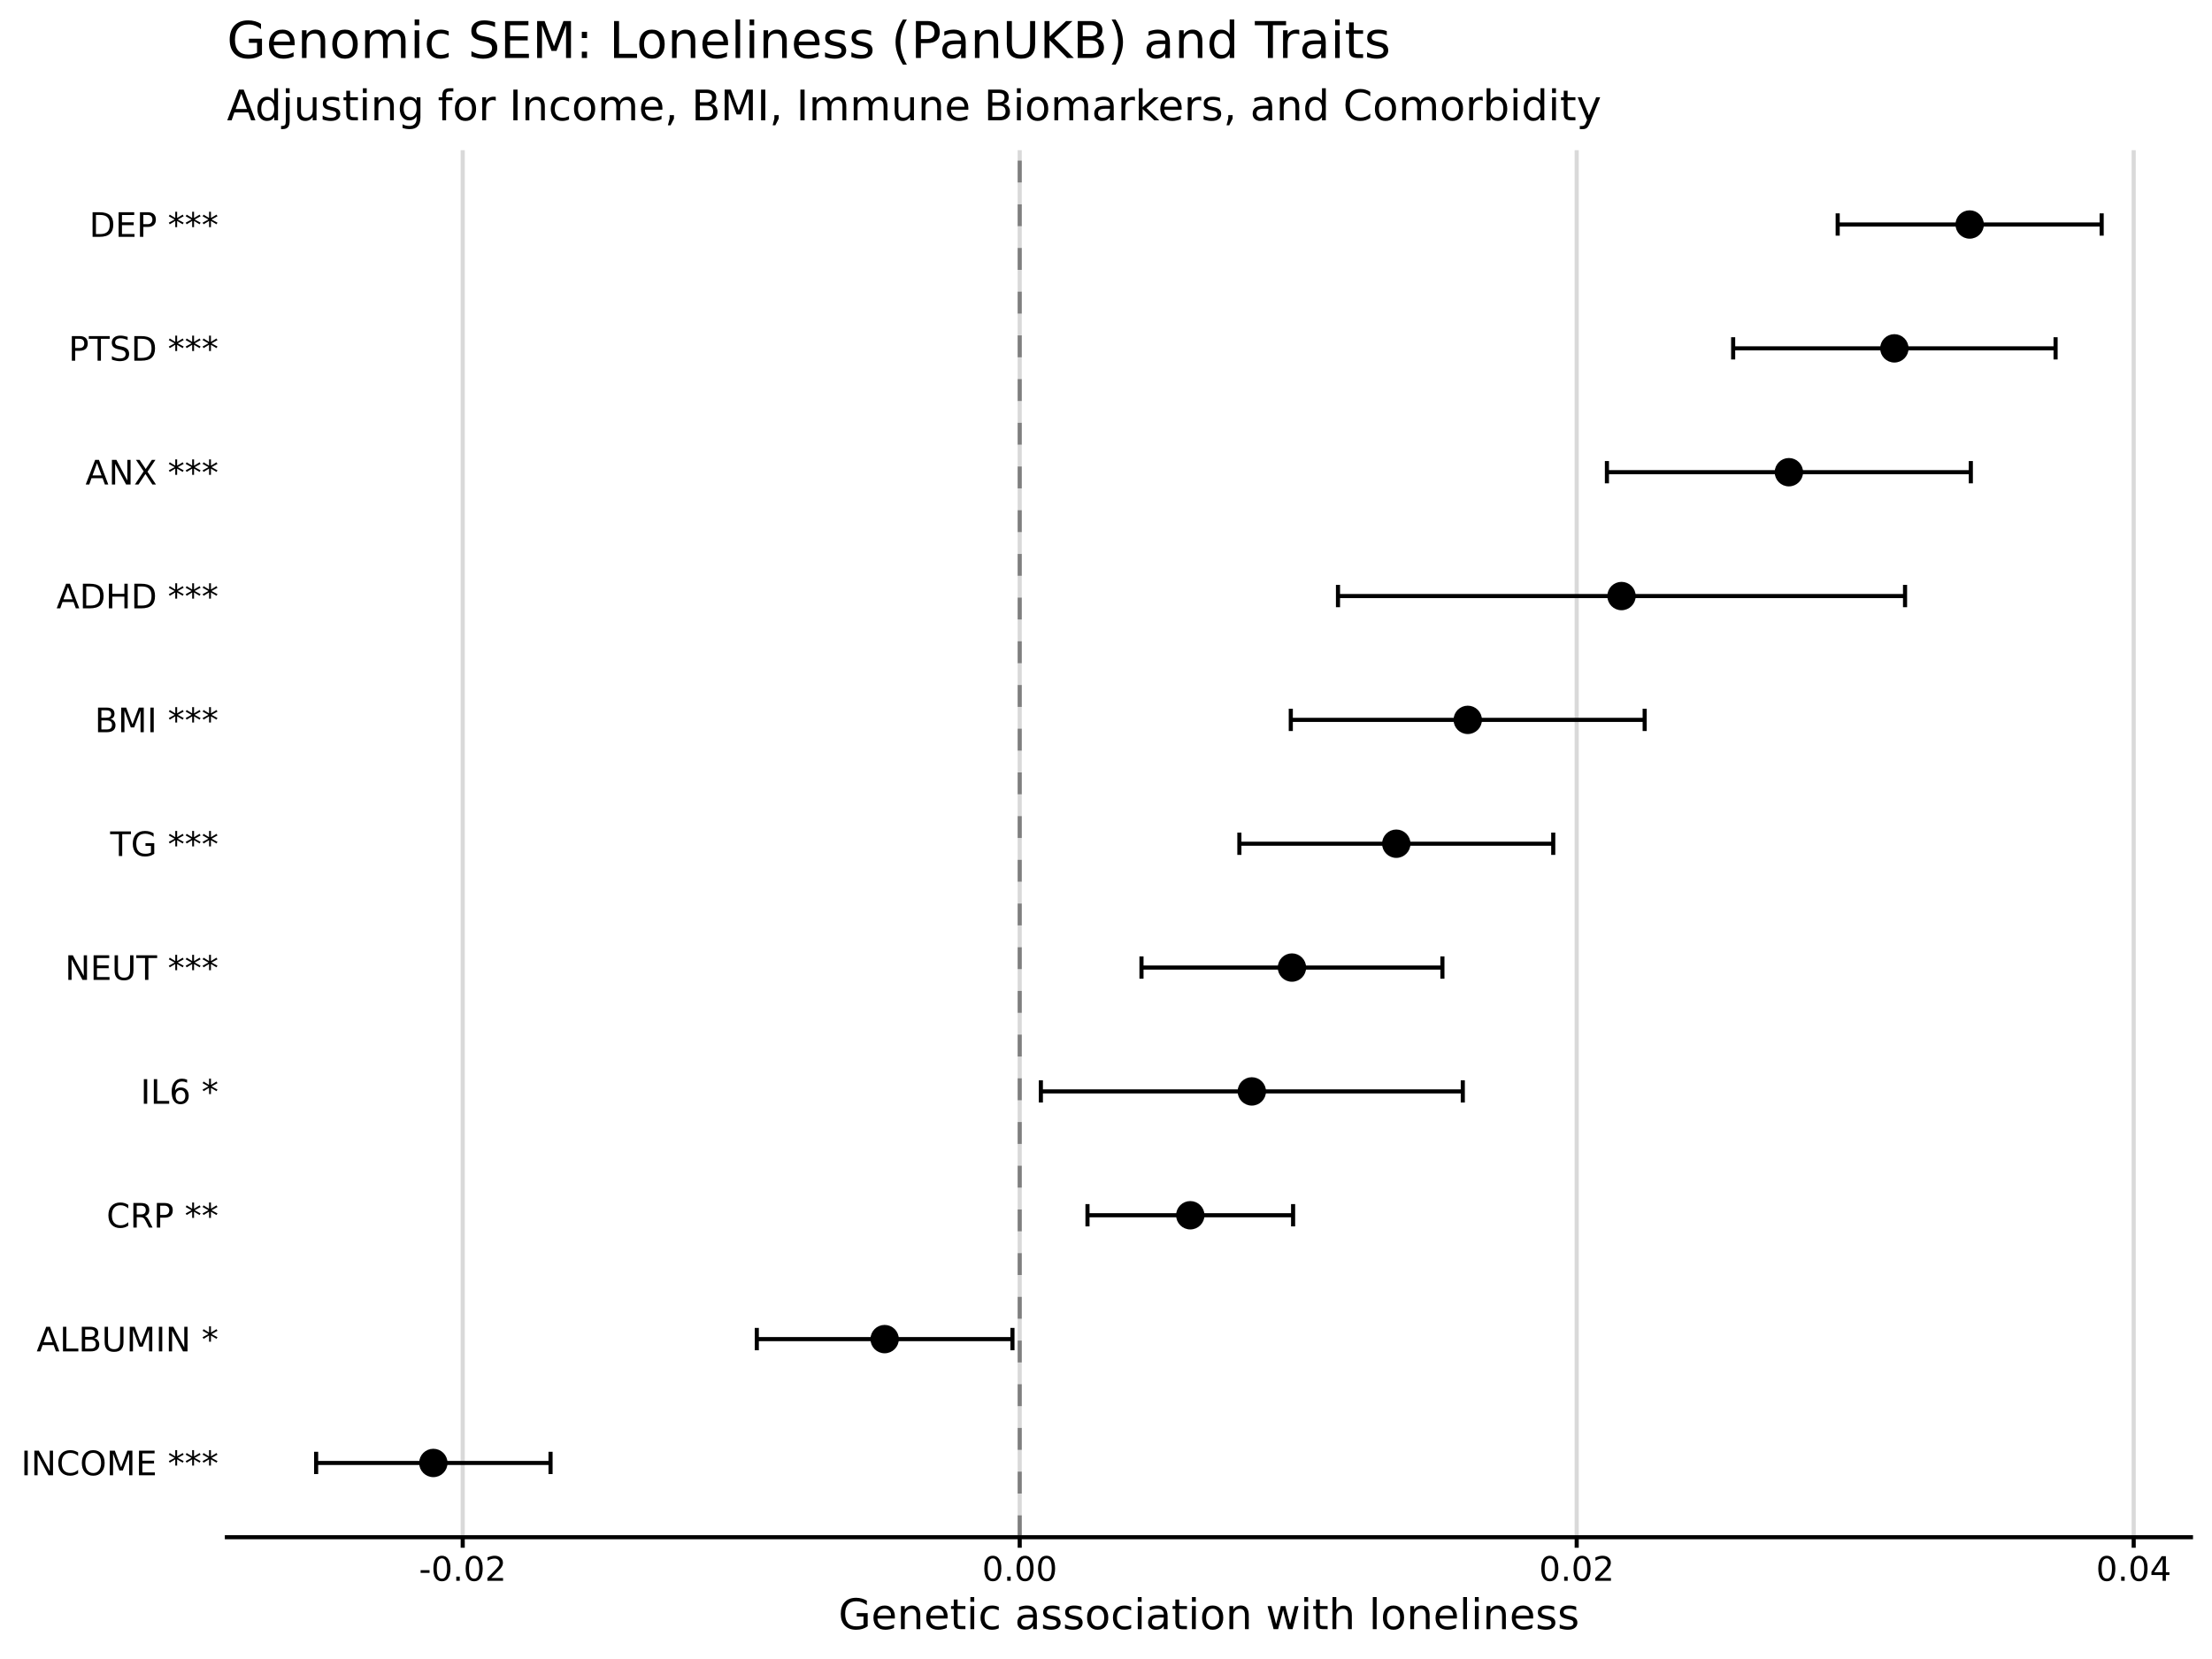
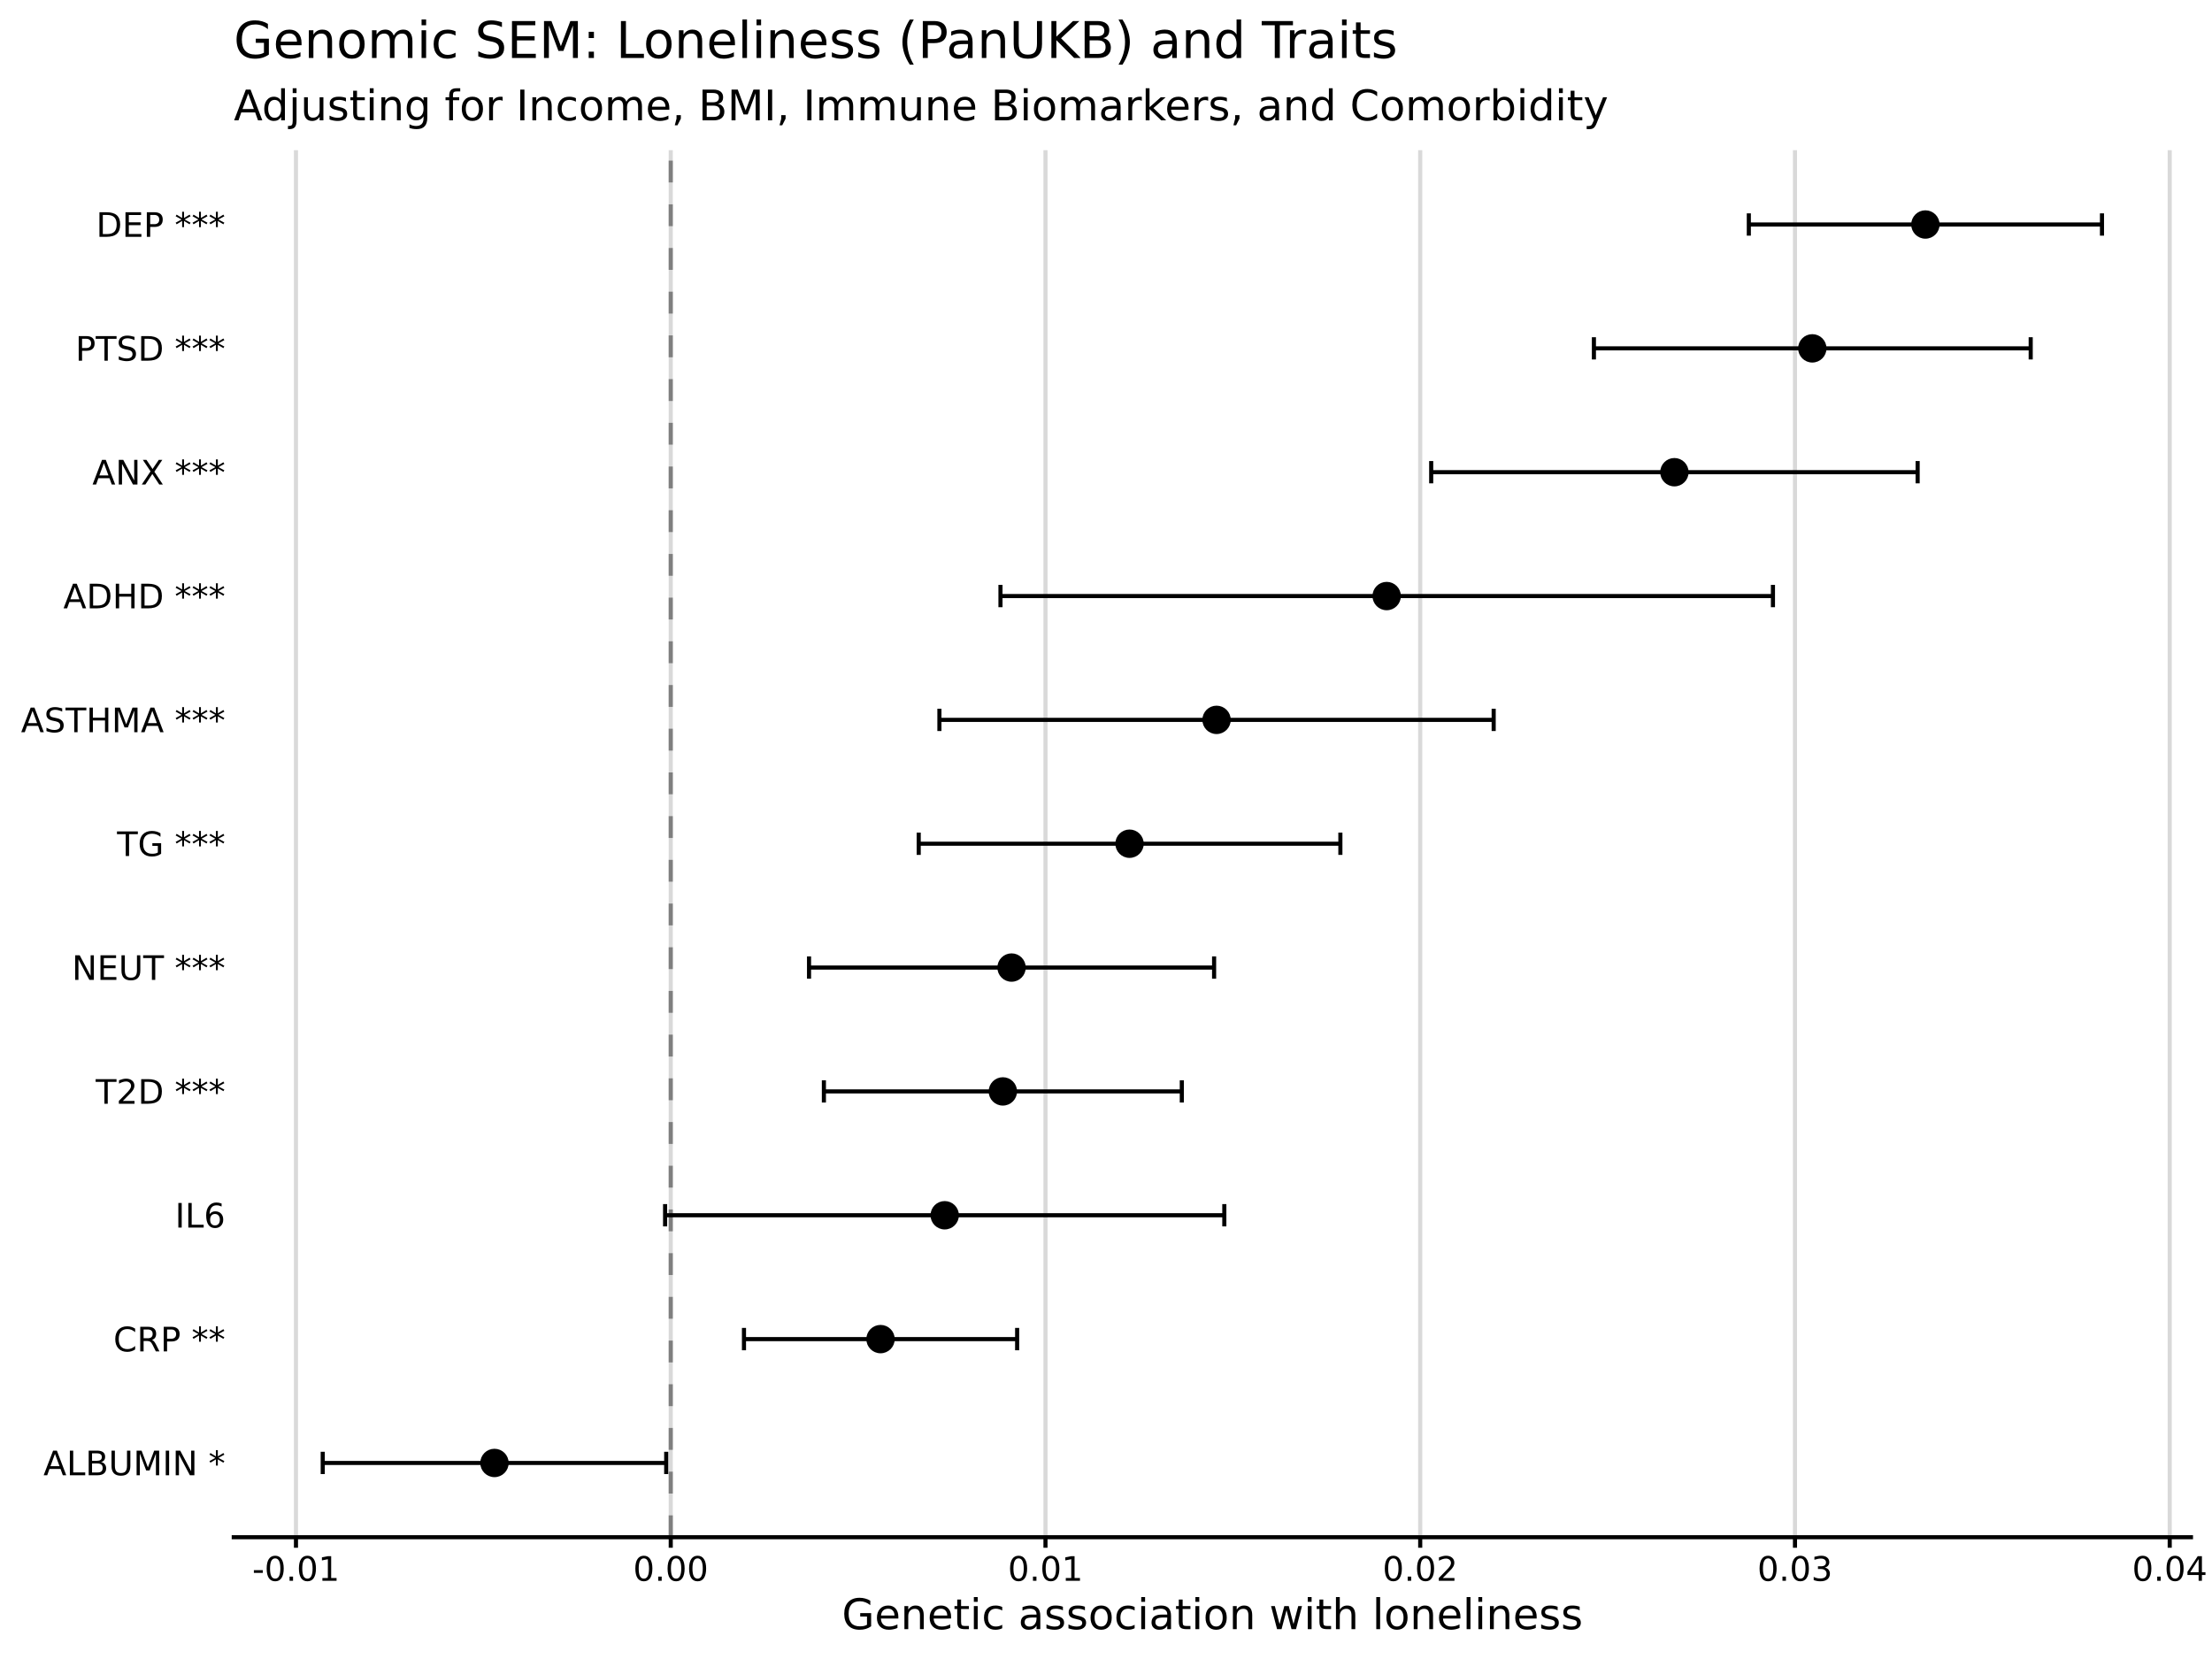
<svg xmlns="http://www.w3.org/2000/svg" width="576.00pt" height="432.00pt" viewBox="0 0 576.00 432.00">
  <g class="svglite">
    <defs>
      <style type="text/css">
    .svglite line, .svglite polyline, .svglite polygon, .svglite path, .svglite rect, .svglite circle {
      fill: none;
      stroke: #000000;
      stroke-linecap: round;
      stroke-linejoin: round;
      stroke-miterlimit: 10.00;
    }
    .svglite text {
      white-space: pre;
    }
    .svglite g.glyphgroup path {
      fill: inherit;
      stroke: none;
    }
  </style>
    </defs>
    <rect width="100%" height="100%" style="stroke: none; fill: #FFFFFF;" />
    <defs>
      <clipPath id="cpMC4wMHw1NzYuMDB8MC4wMHw0MzIuMDA=">
        <rect x="0.00" y="0.00" width="576.00" height="432.00" />
      </clipPath>
    </defs>
    <g clip-path="url(#cpMC4wMHw1NzYuMDB8MC4wMHw0MzIuMDA=)">
      <rect x="0.00" y="0" width="576.00" height="432.00" style="stroke-width: 1.07; stroke: #FFFFFF; fill: #FFFFFF;" />
    </g>
    <defs>
-       <clipPath id="cpNTkuMDh8NTcwLjUyfDM5LjExfDQwMC4yOQ==">
-         <rect x="59.08" y="39.11" width="511.44" height="361.18" />
+       <clipPath id="cpNjAuODd8NTcwLjUyfDM5LjExfDQwMC4yOQ==">
+         <rect x="60.87" y="39.11" width="509.65" height="361.18" />
      </clipPath>
    </defs>
-     <g clip-path="url(#cpNTkuMDh8NTcwLjUyfDM5LjExfDQwMC4yOQ==)">
-       <rect x="59.08" y="39.11" width="511.44" height="361.18" style="stroke-width: 1.07; stroke: none; fill: #FFFFFF;" />
-       <polyline points="120.49,400.29 120.49,39.11 " style="stroke-width: 1.07; stroke: #D9D9D9; stroke-linecap: butt;" />
-       <polyline points="265.53,400.29 265.53,39.11 " style="stroke-width: 1.07; stroke: #D9D9D9; stroke-linecap: butt;" />
-       <polyline points="410.57,400.29 410.57,39.11 " style="stroke-width: 1.07; stroke: #D9D9D9; stroke-linecap: butt;" />
-       <polyline points="555.61,400.29 555.61,39.11 " style="stroke-width: 1.07; stroke: #D9D9D9; stroke-linecap: butt;" />
-       <line x1="265.53" y1="400.29" x2="265.53" y2="39.11" style="stroke-width: 1.07; stroke: #7F7F7F; stroke-dasharray: 5.69,5.69; stroke-linecap: butt;" />
-       <polyline points="513.20,125.86 513.20,120.06 " style="stroke-width: 1.07; stroke-linecap: butt;" />
-       <polyline points="513.20,122.96 418.44,122.96 " style="stroke-width: 1.07; stroke-linecap: butt;" />
-       <polyline points="418.44,125.86 418.44,120.06 " style="stroke-width: 1.07; stroke-linecap: butt;" />
-       <polyline points="547.27,61.36 547.27,55.56 " style="stroke-width: 1.07; stroke-linecap: butt;" />
-       <polyline points="547.27,58.46 478.53,58.46 " style="stroke-width: 1.07; stroke-linecap: butt;" />
-       <polyline points="478.53,61.36 478.53,55.56 " style="stroke-width: 1.07; stroke-linecap: butt;" />
-       <polyline points="535.27,93.61 535.27,87.81 " style="stroke-width: 1.07; stroke-linecap: butt;" />
-       <polyline points="535.27,90.71 451.31,90.71 " style="stroke-width: 1.07; stroke-linecap: butt;" />
-       <polyline points="451.31,93.61 451.31,87.81 " style="stroke-width: 1.07; stroke-linecap: butt;" />
-       <polyline points="496.07,158.11 496.07,152.30 " style="stroke-width: 1.07; stroke-linecap: butt;" />
-       <polyline points="496.07,155.21 348.41,155.21 " style="stroke-width: 1.07; stroke-linecap: butt;" />
-       <polyline points="348.41,158.11 348.41,152.30 " style="stroke-width: 1.07; stroke-linecap: butt;" />
-       <polyline points="375.60,254.85 375.60,249.05 " style="stroke-width: 1.07; stroke-linecap: butt;" />
-       <polyline points="375.60,251.95 297.24,251.95 " style="stroke-width: 1.07; stroke-linecap: butt;" />
-       <polyline points="297.24,254.85 297.24,249.05 " style="stroke-width: 1.07; stroke-linecap: butt;" />
-       <polyline points="263.64,351.60 263.64,345.79 " style="stroke-width: 1.07; stroke-linecap: butt;" />
-       <polyline points="263.64,348.70 197.07,348.70 " style="stroke-width: 1.07; stroke-linecap: butt;" />
-       <polyline points="197.07,351.60 197.07,345.79 " style="stroke-width: 1.07; stroke-linecap: butt;" />
-       <polyline points="336.72,319.35 336.72,313.55 " style="stroke-width: 1.07; stroke-linecap: butt;" />
-       <polyline points="336.72,316.45 283.18,316.45 " style="stroke-width: 1.07; stroke-linecap: butt;" />
-       <polyline points="283.18,319.35 283.18,313.55 " style="stroke-width: 1.07; stroke-linecap: butt;" />
-       <polyline points="404.46,222.61 404.46,216.80 " style="stroke-width: 1.07; stroke-linecap: butt;" />
-       <polyline points="404.46,219.70 322.73,219.70 " style="stroke-width: 1.07; stroke-linecap: butt;" />
-       <polyline points="322.73,222.61 322.73,216.80 " style="stroke-width: 1.07; stroke-linecap: butt;" />
-       <polyline points="380.91,287.10 380.91,281.30 " style="stroke-width: 1.07; stroke-linecap: butt;" />
-       <polyline points="380.91,284.20 271.04,284.20 " style="stroke-width: 1.07; stroke-linecap: butt;" />
-       <polyline points="271.04,287.10 271.04,281.30 " style="stroke-width: 1.07; stroke-linecap: butt;" />
-       <polyline points="143.36,383.85 143.36,378.04 " style="stroke-width: 1.07; stroke-linecap: butt;" />
-       <polyline points="143.36,380.95 82.32,380.95 " style="stroke-width: 1.07; stroke-linecap: butt;" />
-       <polyline points="82.32,383.85 82.32,378.04 " style="stroke-width: 1.07; stroke-linecap: butt;" />
-       <polyline points="428.27,190.36 428.27,184.55 " style="stroke-width: 1.07; stroke-linecap: butt;" />
-       <polyline points="428.27,187.45 336.12,187.45 " style="stroke-width: 1.07; stroke-linecap: butt;" />
-       <polyline points="336.12,190.36 336.12,184.55 " style="stroke-width: 1.07; stroke-linecap: butt;" />
-       <circle cx="465.82" cy="122.96" r="3.34" style="stroke-width: 0.71; fill: #000000;" />
-       <circle cx="512.90" cy="58.46" r="3.34" style="stroke-width: 0.71; fill: #000000;" />
-       <circle cx="493.29" cy="90.71" r="3.34" style="stroke-width: 0.71; fill: #000000;" />
-       <circle cx="422.24" cy="155.21" r="3.34" style="stroke-width: 0.71; fill: #000000;" />
-       <circle cx="336.42" cy="251.95" r="3.34" style="stroke-width: 0.71; fill: #000000;" />
-       <circle cx="230.36" cy="348.70" r="3.34" style="stroke-width: 0.71; fill: #000000;" />
-       <circle cx="309.95" cy="316.45" r="3.34" style="stroke-width: 0.71; fill: #000000;" />
-       <circle cx="363.59" cy="219.70" r="3.34" style="stroke-width: 0.71; fill: #000000;" />
-       <circle cx="325.97" cy="284.20" r="3.34" style="stroke-width: 0.71; fill: #000000;" />
-       <circle cx="112.84" cy="380.95" r="3.34" style="stroke-width: 0.71; fill: #000000;" />
-       <circle cx="382.20" cy="187.45" r="3.34" style="stroke-width: 0.71; fill: #000000;" />
+     <g clip-path="url(#cpNjAuODd8NTcwLjUyfDM5LjExfDQwMC4yOQ==)">
+       <rect x="60.87" y="39.11" width="509.65" height="361.18" style="stroke-width: 1.07; stroke: none; fill: #FFFFFF;" />
+       <polyline points="77.07,400.29 77.07,39.11 " style="stroke-width: 1.07; stroke: #D9D9D9; stroke-linecap: butt;" />
+       <polyline points="174.66,400.29 174.66,39.11 " style="stroke-width: 1.07; stroke: #D9D9D9; stroke-linecap: butt;" />
+       <polyline points="272.24,400.29 272.24,39.11 " style="stroke-width: 1.07; stroke: #D9D9D9; stroke-linecap: butt;" />
+       <polyline points="369.82,400.29 369.82,39.11 " style="stroke-width: 1.07; stroke: #D9D9D9; stroke-linecap: butt;" />
+       <polyline points="467.41,400.29 467.41,39.11 " style="stroke-width: 1.07; stroke: #D9D9D9; stroke-linecap: butt;" />
+       <polyline points="564.99,400.29 564.99,39.11 " style="stroke-width: 1.07; stroke: #D9D9D9; stroke-linecap: butt;" />
+       <line x1="174.66" y1="400.29" x2="174.66" y2="39.11" style="stroke-width: 1.07; stroke: #7F7F7F; stroke-dasharray: 5.69,5.69; stroke-linecap: butt;" />
+       <polyline points="499.35,125.86 499.35,120.06 " style="stroke-width: 1.07; stroke-linecap: butt;" />
+       <polyline points="499.35,122.96 372.68,122.96 " style="stroke-width: 1.07; stroke-linecap: butt;" />
+       <polyline points="372.68,125.86 372.68,120.06 " style="stroke-width: 1.07; stroke-linecap: butt;" />
+       <polyline points="547.35,61.36 547.35,55.56 " style="stroke-width: 1.07; stroke-linecap: butt;" />
+       <polyline points="547.35,58.46 455.39,58.46 " style="stroke-width: 1.07; stroke-linecap: butt;" />
+       <polyline points="455.39,61.36 455.39,55.56 " style="stroke-width: 1.07; stroke-linecap: butt;" />
+       <polyline points="528.79,93.61 528.79,87.81 " style="stroke-width: 1.07; stroke-linecap: butt;" />
+       <polyline points="528.79,90.71 415.05,90.71 " style="stroke-width: 1.07; stroke-linecap: butt;" />
+       <polyline points="415.05,93.61 415.05,87.81 " style="stroke-width: 1.07; stroke-linecap: butt;" />
+       <polyline points="461.67,158.11 461.67,152.30 " style="stroke-width: 1.07; stroke-linecap: butt;" />
+       <polyline points="461.67,155.21 260.52,155.21 " style="stroke-width: 1.07; stroke-linecap: butt;" />
+       <polyline points="260.52,158.11 260.52,152.30 " style="stroke-width: 1.07; stroke-linecap: butt;" />
+       <polyline points="316.15,254.85 316.15,249.05 " style="stroke-width: 1.07; stroke-linecap: butt;" />
+       <polyline points="316.15,251.95 210.67,251.95 " style="stroke-width: 1.07; stroke-linecap: butt;" />
+       <polyline points="210.67,254.85 210.67,249.05 " style="stroke-width: 1.07; stroke-linecap: butt;" />
+       <polyline points="173.48,383.85 173.48,378.04 " style="stroke-width: 1.07; stroke-linecap: butt;" />
+       <polyline points="173.48,380.95 84.04,380.95 " style="stroke-width: 1.07; stroke-linecap: butt;" />
+       <polyline points="84.04,383.85 84.04,378.04 " style="stroke-width: 1.07; stroke-linecap: butt;" />
+       <polyline points="264.86,351.60 264.86,345.79 " style="stroke-width: 1.07; stroke-linecap: butt;" />
+       <polyline points="264.86,348.70 193.73,348.70 " style="stroke-width: 1.07; stroke-linecap: butt;" />
+       <polyline points="193.73,351.60 193.73,345.79 " style="stroke-width: 1.07; stroke-linecap: butt;" />
+       <polyline points="349.03,222.61 349.03,216.80 " style="stroke-width: 1.07; stroke-linecap: butt;" />
+       <polyline points="349.03,219.70 239.23,219.70 " style="stroke-width: 1.07; stroke-linecap: butt;" />
+       <polyline points="239.23,222.61 239.23,216.80 " style="stroke-width: 1.07; stroke-linecap: butt;" />
+       <polyline points="318.81,319.35 318.81,313.55 " style="stroke-width: 1.07; stroke-linecap: butt;" />
+       <polyline points="318.81,316.45 173.19,316.45 " style="stroke-width: 1.07; stroke-linecap: butt;" />
+       <polyline points="173.19,319.35 173.19,313.55 " style="stroke-width: 1.07; stroke-linecap: butt;" />
+       <polyline points="388.95,190.36 388.95,184.55 " style="stroke-width: 1.07; stroke-linecap: butt;" />
+       <polyline points="388.95,187.45 244.62,187.45 " style="stroke-width: 1.07; stroke-linecap: butt;" />
+       <polyline points="244.62,190.36 244.62,184.55 " style="stroke-width: 1.07; stroke-linecap: butt;" />
+       <polyline points="307.74,287.10 307.74,281.30 " style="stroke-width: 1.07; stroke-linecap: butt;" />
+       <polyline points="307.74,284.20 214.54,284.20 " style="stroke-width: 1.07; stroke-linecap: butt;" />
+       <polyline points="214.54,287.10 214.54,281.30 " style="stroke-width: 1.07; stroke-linecap: butt;" />
+       <circle cx="436.01" cy="122.96" r="3.34" style="stroke-width: 0.71; fill: #000000;" />
+       <circle cx="501.37" cy="58.46" r="3.34" style="stroke-width: 0.71; fill: #000000;" />
+       <circle cx="471.92" cy="90.71" r="3.34" style="stroke-width: 0.71; fill: #000000;" />
+       <circle cx="361.09" cy="155.21" r="3.34" style="stroke-width: 0.71; fill: #000000;" />
+       <circle cx="263.41" cy="251.95" r="3.34" style="stroke-width: 0.71; fill: #000000;" />
+       <circle cx="128.76" cy="380.95" r="3.34" style="stroke-width: 0.71; fill: #000000;" />
+       <circle cx="229.29" cy="348.70" r="3.34" style="stroke-width: 0.71; fill: #000000;" />
+       <circle cx="294.13" cy="219.70" r="3.34" style="stroke-width: 0.71; fill: #000000;" />
+       <circle cx="246.00" cy="316.45" r="3.34" style="stroke-width: 0.71; fill: #000000;" />
+       <circle cx="316.79" cy="187.45" r="3.34" style="stroke-width: 0.71; fill: #000000;" />
+       <circle cx="261.14" cy="284.20" r="3.34" style="stroke-width: 0.71; fill: #000000;" />
    </g>
    <g clip-path="url(#cpMC4wMHw1NzYuMDB8MC4wMHw0MzIuMDA=)">
-       <text x="56.89" y="384.15" text-anchor="end" style="font-size: 8.80px; font-family: &quot;DejaVu Sans&quot;;" textLength="51.41px" lengthAdjust="spacingAndGlyphs">INCOME ***</text>
-       <text x="56.89" y="351.90" text-anchor="end" style="font-size: 8.80px; font-family: &quot;DejaVu Sans&quot;;" textLength="47.36px" lengthAdjust="spacingAndGlyphs">ALBUMIN *</text>
-       <text x="56.89" y="319.66" text-anchor="end" style="font-size: 8.80px; font-family: &quot;DejaVu Sans&quot;;" textLength="29.17px" lengthAdjust="spacingAndGlyphs">CRP **</text>
-       <text x="56.89" y="287.41" text-anchor="end" style="font-size: 8.80px; font-family: &quot;DejaVu Sans&quot;;" textLength="20.30px" lengthAdjust="spacingAndGlyphs">IL6 *</text>
-       <text x="56.89" y="255.16" text-anchor="end" style="font-size: 8.80px; font-family: &quot;DejaVu Sans&quot;;" textLength="39.97px" lengthAdjust="spacingAndGlyphs">NEUT ***</text>
-       <text x="56.89" y="222.91" text-anchor="end" style="font-size: 8.80px; font-family: &quot;DejaVu Sans&quot;;" textLength="28.20px" lengthAdjust="spacingAndGlyphs">TG ***</text>
-       <text x="56.89" y="190.66" text-anchor="end" style="font-size: 8.80px; font-family: &quot;DejaVu Sans&quot;;" textLength="32.23px" lengthAdjust="spacingAndGlyphs">BMI ***</text>
-       <text x="56.89" y="158.41" text-anchor="end" style="font-size: 8.80px; font-family: &quot;DejaVu Sans&quot;;" textLength="42.20px" lengthAdjust="spacingAndGlyphs">ADHD ***</text>
-       <text x="56.89" y="126.16" text-anchor="end" style="font-size: 8.80px; font-family: &quot;DejaVu Sans&quot;;" textLength="34.64px" lengthAdjust="spacingAndGlyphs">ANX ***</text>
-       <text x="56.89" y="93.92" text-anchor="end" style="font-size: 8.80px; font-family: &quot;DejaVu Sans&quot;;" textLength="39.06px" lengthAdjust="spacingAndGlyphs">PTSD ***</text>
-       <text x="56.89" y="61.67" text-anchor="end" style="font-size: 8.80px; font-family: &quot;DejaVu Sans&quot;;" textLength="33.67px" lengthAdjust="spacingAndGlyphs">DEP ***</text>
-       <polyline points="59.08,400.29 570.52,400.29 " style="stroke-width: 1.07; stroke-linecap: square;" />
-       <polyline points="120.49,403.03 120.49,400.29 " style="stroke-width: 1.07; stroke-linecap: butt;" />
-       <polyline points="265.53,403.03 265.53,400.29 " style="stroke-width: 1.07; stroke-linecap: butt;" />
-       <polyline points="410.57,403.03 410.57,400.29 " style="stroke-width: 1.07; stroke-linecap: butt;" />
-       <polyline points="555.61,403.03 555.61,400.29 " style="stroke-width: 1.07; stroke-linecap: butt;" />
-       <text x="120.49" y="411.64" text-anchor="middle" style="font-size: 8.80px; font-family: &quot;DejaVu Sans&quot;;" textLength="22.75px" lengthAdjust="spacingAndGlyphs">-0.02</text>
-       <text x="265.53" y="411.64" text-anchor="middle" style="font-size: 8.80px; font-family: &quot;DejaVu Sans&quot;;" textLength="19.58px" lengthAdjust="spacingAndGlyphs">0.00</text>
-       <text x="410.57" y="411.64" text-anchor="middle" style="font-size: 8.80px; font-family: &quot;DejaVu Sans&quot;;" textLength="19.58px" lengthAdjust="spacingAndGlyphs">0.02</text>
-       <text x="555.61" y="411.64" text-anchor="middle" style="font-size: 8.80px; font-family: &quot;DejaVu Sans&quot;;" textLength="19.58px" lengthAdjust="spacingAndGlyphs">0.04</text>
-       <text x="314.80" y="424.23" text-anchor="middle" style="font-size: 11.00px; font-family: &quot;DejaVu Sans&quot;;" textLength="193.02px" lengthAdjust="spacingAndGlyphs">Genetic association with loneliness</text>
-       <text x="59.08" y="31.34" style="font-size: 11.00px; font-family: &quot;DejaVu Sans&quot;;" textLength="357.98px" lengthAdjust="spacingAndGlyphs">Adjusting for Income, BMI, Immune Biomarkers, and Comorbidity</text>
-       <text x="59.08" y="15.10" style="font-size: 13.20px; font-family: &quot;DejaVu Sans&quot;;" textLength="302.67px" lengthAdjust="spacingAndGlyphs">Genomic SEM: Loneliness (PanUKB) and Traits</text>
+       <text x="58.68" y="384.15" text-anchor="end" style="font-size: 8.80px; font-family: &quot;DejaVu Sans&quot;;" textLength="47.36px" lengthAdjust="spacingAndGlyphs">ALBUMIN *</text>
+       <text x="58.68" y="351.90" text-anchor="end" style="font-size: 8.80px; font-family: &quot;DejaVu Sans&quot;;" textLength="29.17px" lengthAdjust="spacingAndGlyphs">CRP **</text>
+       <text x="58.68" y="319.66" text-anchor="end" style="font-size: 8.80px; font-family: &quot;DejaVu Sans&quot;;" textLength="13.09px" lengthAdjust="spacingAndGlyphs">IL6</text>
+       <text x="58.68" y="287.41" text-anchor="end" style="font-size: 8.80px; font-family: &quot;DejaVu Sans&quot;;" textLength="33.77px" lengthAdjust="spacingAndGlyphs">T2D ***</text>
+       <text x="58.68" y="255.16" text-anchor="end" style="font-size: 8.80px; font-family: &quot;DejaVu Sans&quot;;" textLength="39.97px" lengthAdjust="spacingAndGlyphs">NEUT ***</text>
+       <text x="58.68" y="222.91" text-anchor="end" style="font-size: 8.80px; font-family: &quot;DejaVu Sans&quot;;" textLength="28.20px" lengthAdjust="spacingAndGlyphs">TG ***</text>
+       <text x="58.68" y="190.66" text-anchor="end" style="font-size: 8.80px; font-family: &quot;DejaVu Sans&quot;;" textLength="53.20px" lengthAdjust="spacingAndGlyphs">ASTHMA ***</text>
+       <text x="58.68" y="158.41" text-anchor="end" style="font-size: 8.80px; font-family: &quot;DejaVu Sans&quot;;" textLength="42.20px" lengthAdjust="spacingAndGlyphs">ADHD ***</text>
+       <text x="58.68" y="126.16" text-anchor="end" style="font-size: 8.80px; font-family: &quot;DejaVu Sans&quot;;" textLength="34.64px" lengthAdjust="spacingAndGlyphs">ANX ***</text>
+       <text x="58.68" y="93.92" text-anchor="end" style="font-size: 8.80px; font-family: &quot;DejaVu Sans&quot;;" textLength="39.06px" lengthAdjust="spacingAndGlyphs">PTSD ***</text>
+       <text x="58.68" y="61.67" text-anchor="end" style="font-size: 8.80px; font-family: &quot;DejaVu Sans&quot;;" textLength="33.67px" lengthAdjust="spacingAndGlyphs">DEP ***</text>
+       <polyline points="60.87,400.29 570.52,400.29 " style="stroke-width: 1.07; stroke-linecap: square;" />
+       <polyline points="77.07,403.03 77.07,400.29 " style="stroke-width: 1.07; stroke-linecap: butt;" />
+       <polyline points="174.66,403.03 174.66,400.29 " style="stroke-width: 1.07; stroke-linecap: butt;" />
+       <polyline points="272.24,403.03 272.24,400.29 " style="stroke-width: 1.07; stroke-linecap: butt;" />
+       <polyline points="369.82,403.03 369.82,400.29 " style="stroke-width: 1.07; stroke-linecap: butt;" />
+       <polyline points="467.41,403.03 467.41,400.29 " style="stroke-width: 1.07; stroke-linecap: butt;" />
+       <polyline points="564.99,403.03 564.99,400.29 " style="stroke-width: 1.07; stroke-linecap: butt;" />
+       <text x="77.07" y="411.64" text-anchor="middle" style="font-size: 8.80px; font-family: &quot;DejaVu Sans&quot;;" textLength="22.75px" lengthAdjust="spacingAndGlyphs">-0.01</text>
+       <text x="174.66" y="411.64" text-anchor="middle" style="font-size: 8.80px; font-family: &quot;DejaVu Sans&quot;;" textLength="19.58px" lengthAdjust="spacingAndGlyphs">0.00</text>
+       <text x="272.24" y="411.64" text-anchor="middle" style="font-size: 8.80px; font-family: &quot;DejaVu Sans&quot;;" textLength="19.58px" lengthAdjust="spacingAndGlyphs">0.01</text>
+       <text x="369.82" y="411.64" text-anchor="middle" style="font-size: 8.80px; font-family: &quot;DejaVu Sans&quot;;" textLength="19.58px" lengthAdjust="spacingAndGlyphs">0.02</text>
+       <text x="467.41" y="411.64" text-anchor="middle" style="font-size: 8.80px; font-family: &quot;DejaVu Sans&quot;;" textLength="19.58px" lengthAdjust="spacingAndGlyphs">0.03</text>
+       <text x="564.99" y="411.64" text-anchor="middle" style="font-size: 8.80px; font-family: &quot;DejaVu Sans&quot;;" textLength="19.58px" lengthAdjust="spacingAndGlyphs">0.04</text>
+       <text x="315.70" y="424.23" text-anchor="middle" style="font-size: 11.00px; font-family: &quot;DejaVu Sans&quot;;" textLength="193.02px" lengthAdjust="spacingAndGlyphs">Genetic association with loneliness</text>
+       <text x="60.87" y="31.34" style="font-size: 11.00px; font-family: &quot;DejaVu Sans&quot;;" textLength="357.98px" lengthAdjust="spacingAndGlyphs">Adjusting for Income, BMI, Immune Biomarkers, and Comorbidity</text>
+       <text x="60.87" y="15.10" style="font-size: 13.20px; font-family: &quot;DejaVu Sans&quot;;" textLength="302.67px" lengthAdjust="spacingAndGlyphs">Genomic SEM: Loneliness (PanUKB) and Traits</text>
    </g>
  </g>
</svg>
